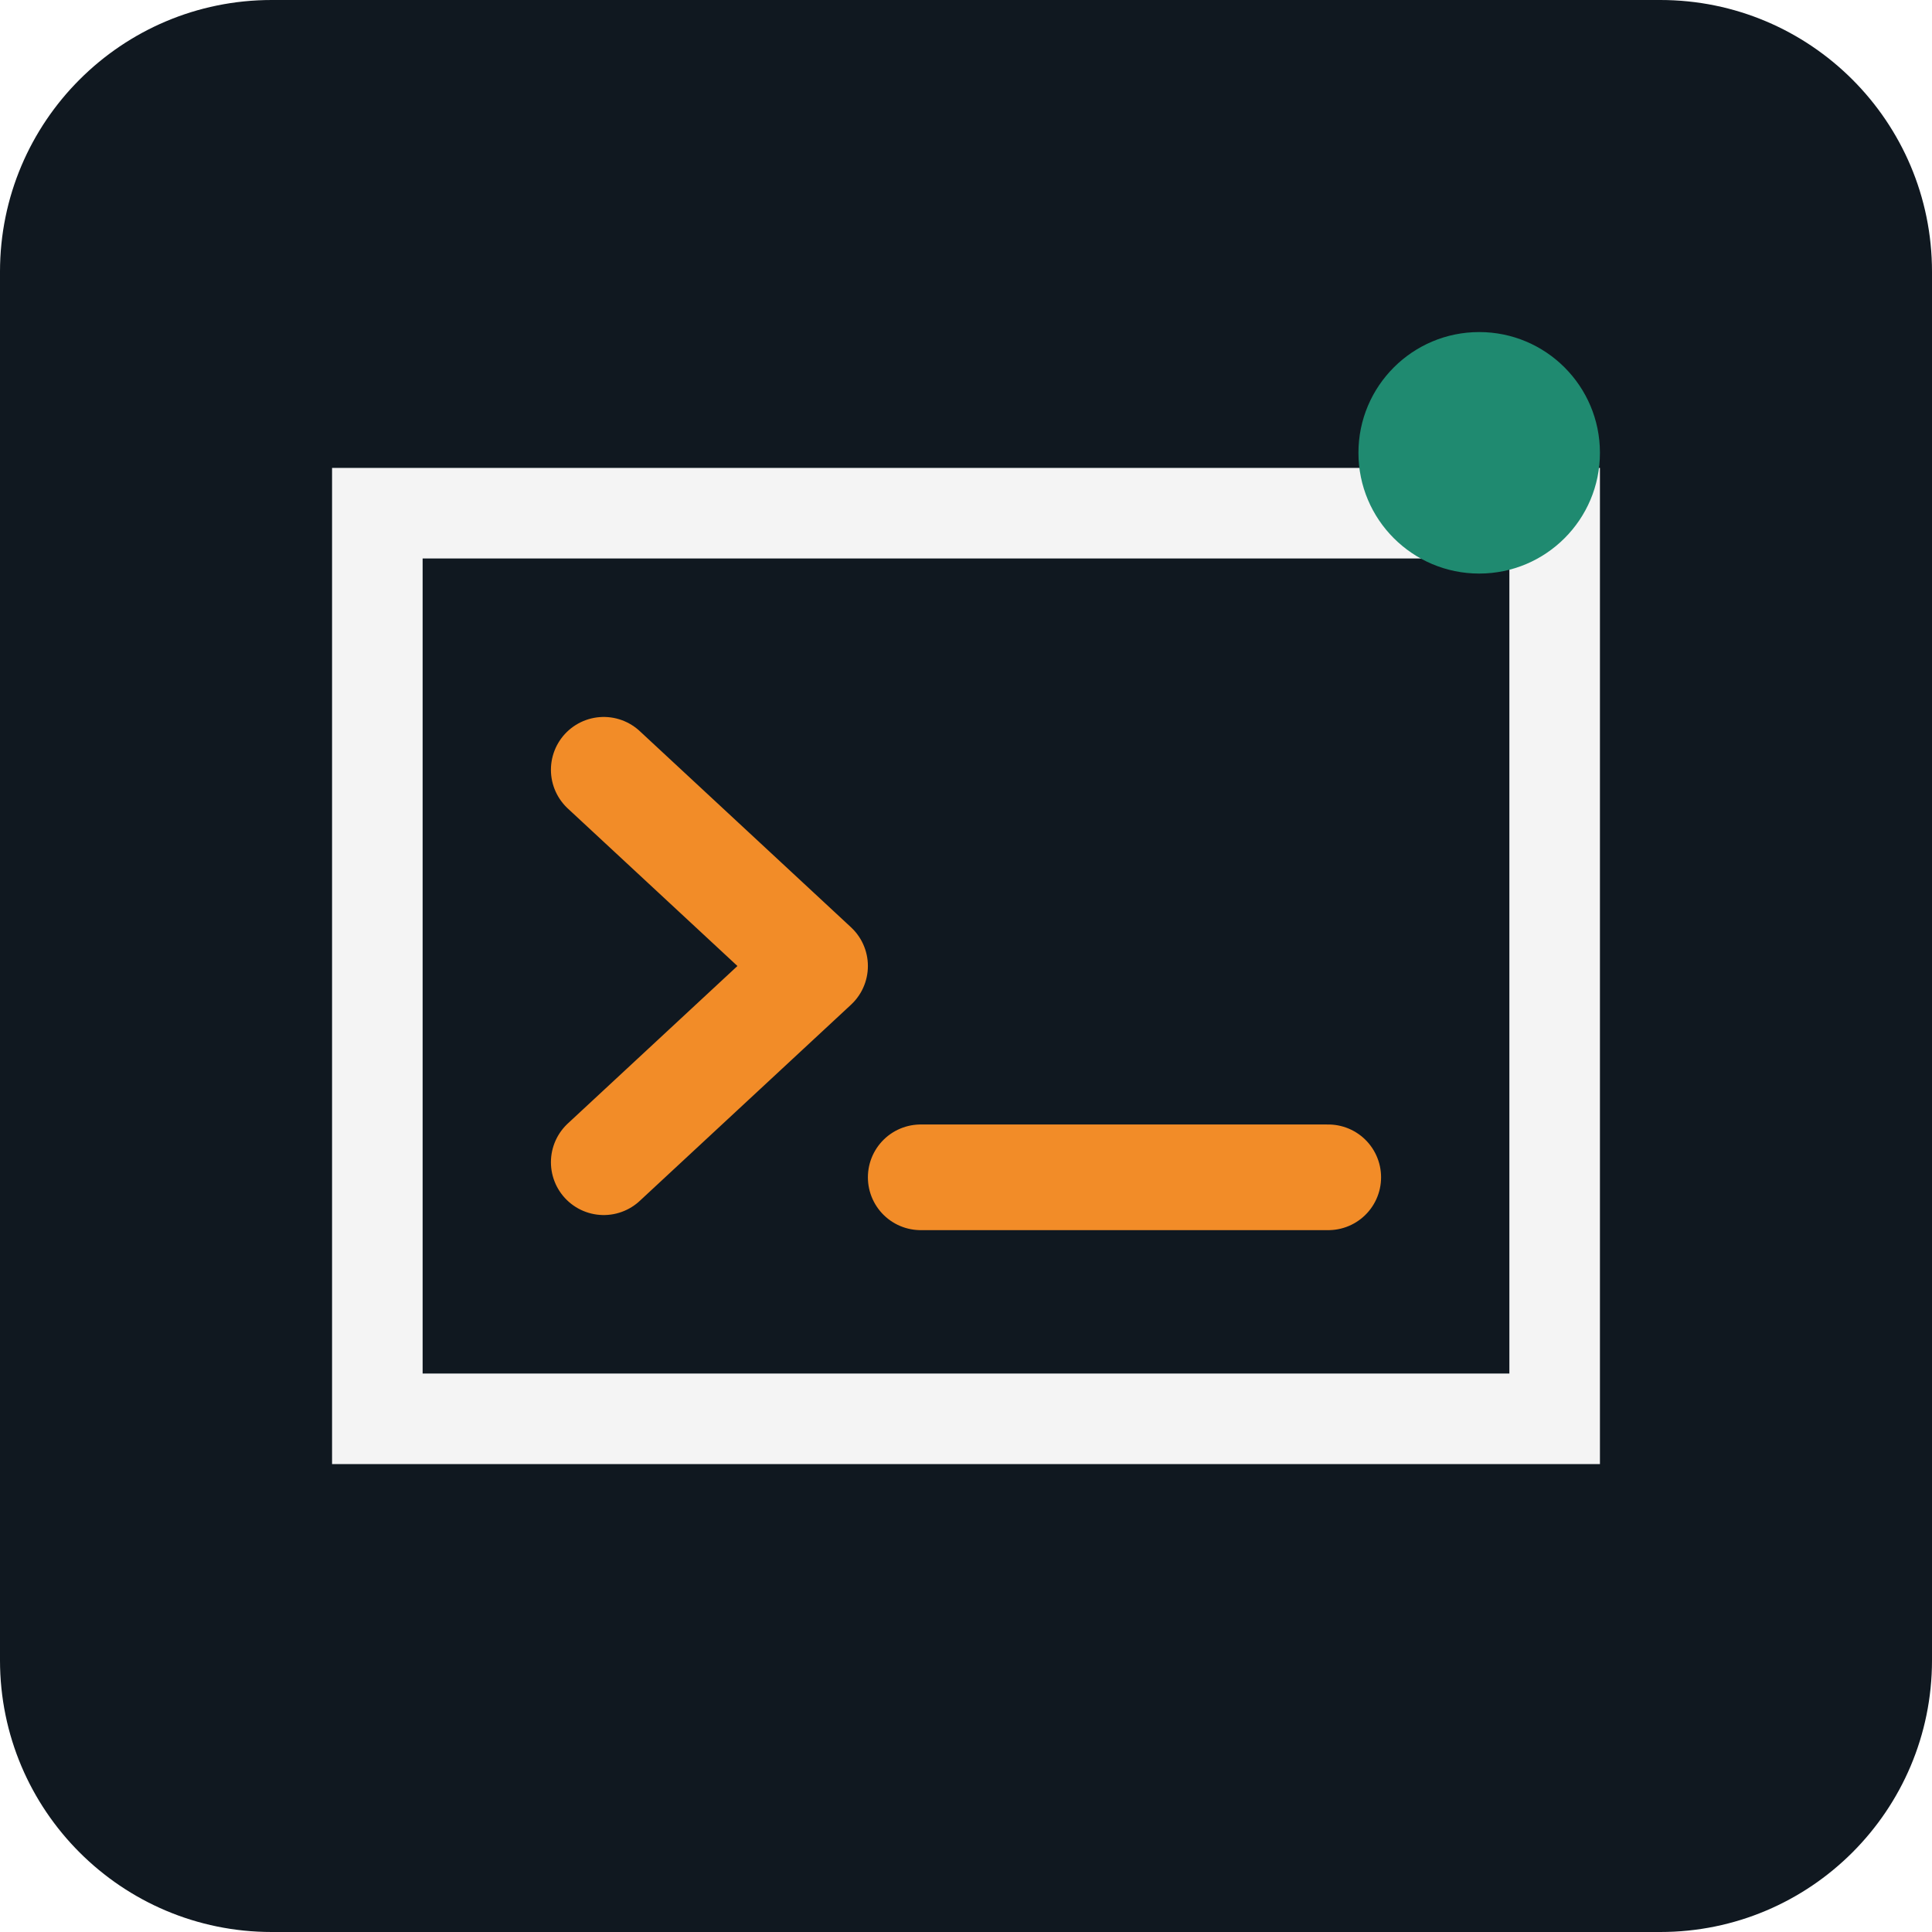
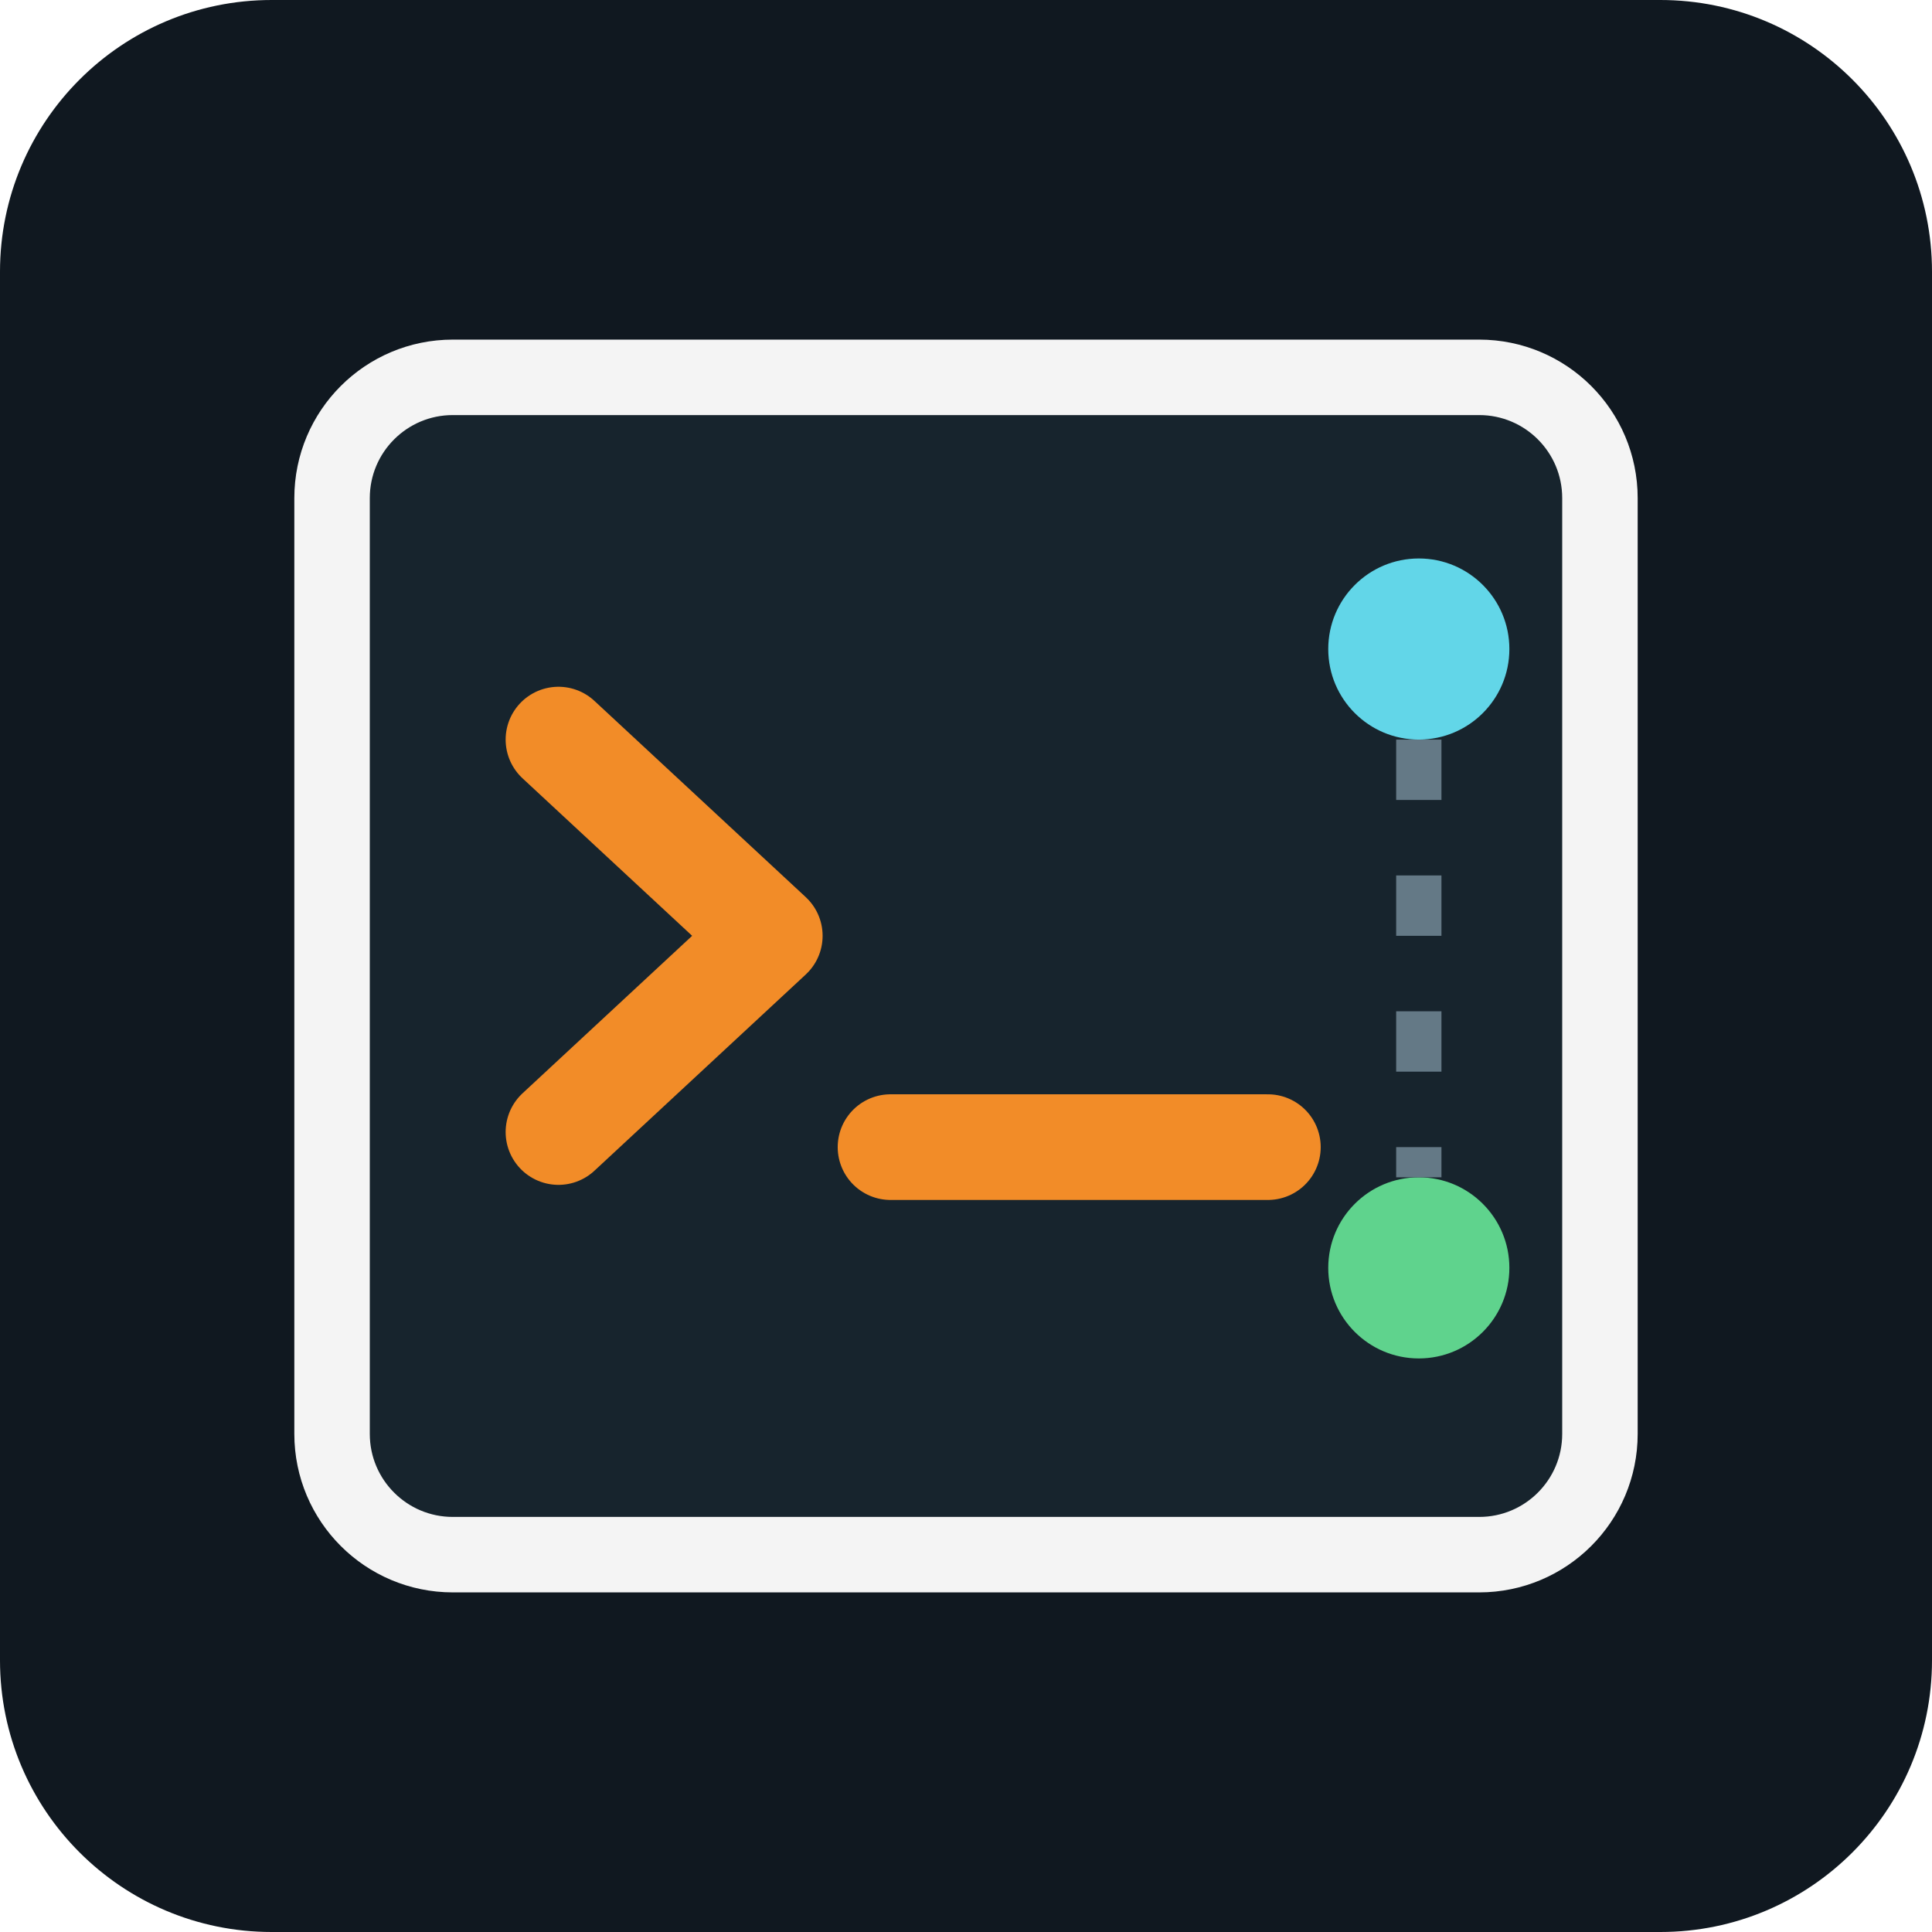
- <svg xmlns="http://www.w3.org/2000/svg" viewBox="0 0 128 128" role="img" aria-labelledby="title">
+ <svg xmlns="http://www.w3.org/2000/svg" width="128" height="128" viewBox="0 0 128 128" role="img" aria-labelledby="title desc">
  <rect width="128" height="128" rx="18" fill="#101820" />
-   <path d="M25 34h78v60H25z" fill="none" stroke="#f4f4f4" stroke-width="6" />
-   <path d="m40 51 14 13-14 13M61 78h27" fill="none" stroke="#f28c28" stroke-width="7" stroke-linecap="round" stroke-linejoin="round" />
-   <circle cx="98" cy="30" r="8" fill="#1f8a70" />
+   <rect x="22" y="25" width="84" height="78" rx="8" fill="#17242d" stroke="#f4f4f4" stroke-width="5" />
+   <path d="M37 49l14 13-14 13M59 76h25" fill="none" stroke="#f28c28" stroke-width="7" stroke-linecap="round" stroke-linejoin="round" />
+   <circle cx="94" cy="43" r="6" fill="#62d6e8" />
+   <circle cx="94" cy="84" r="6" fill="#5fd38d" />
+   <path d="M94 49v29" stroke="#647986" stroke-width="3" stroke-dasharray="4 5" />
</svg>
